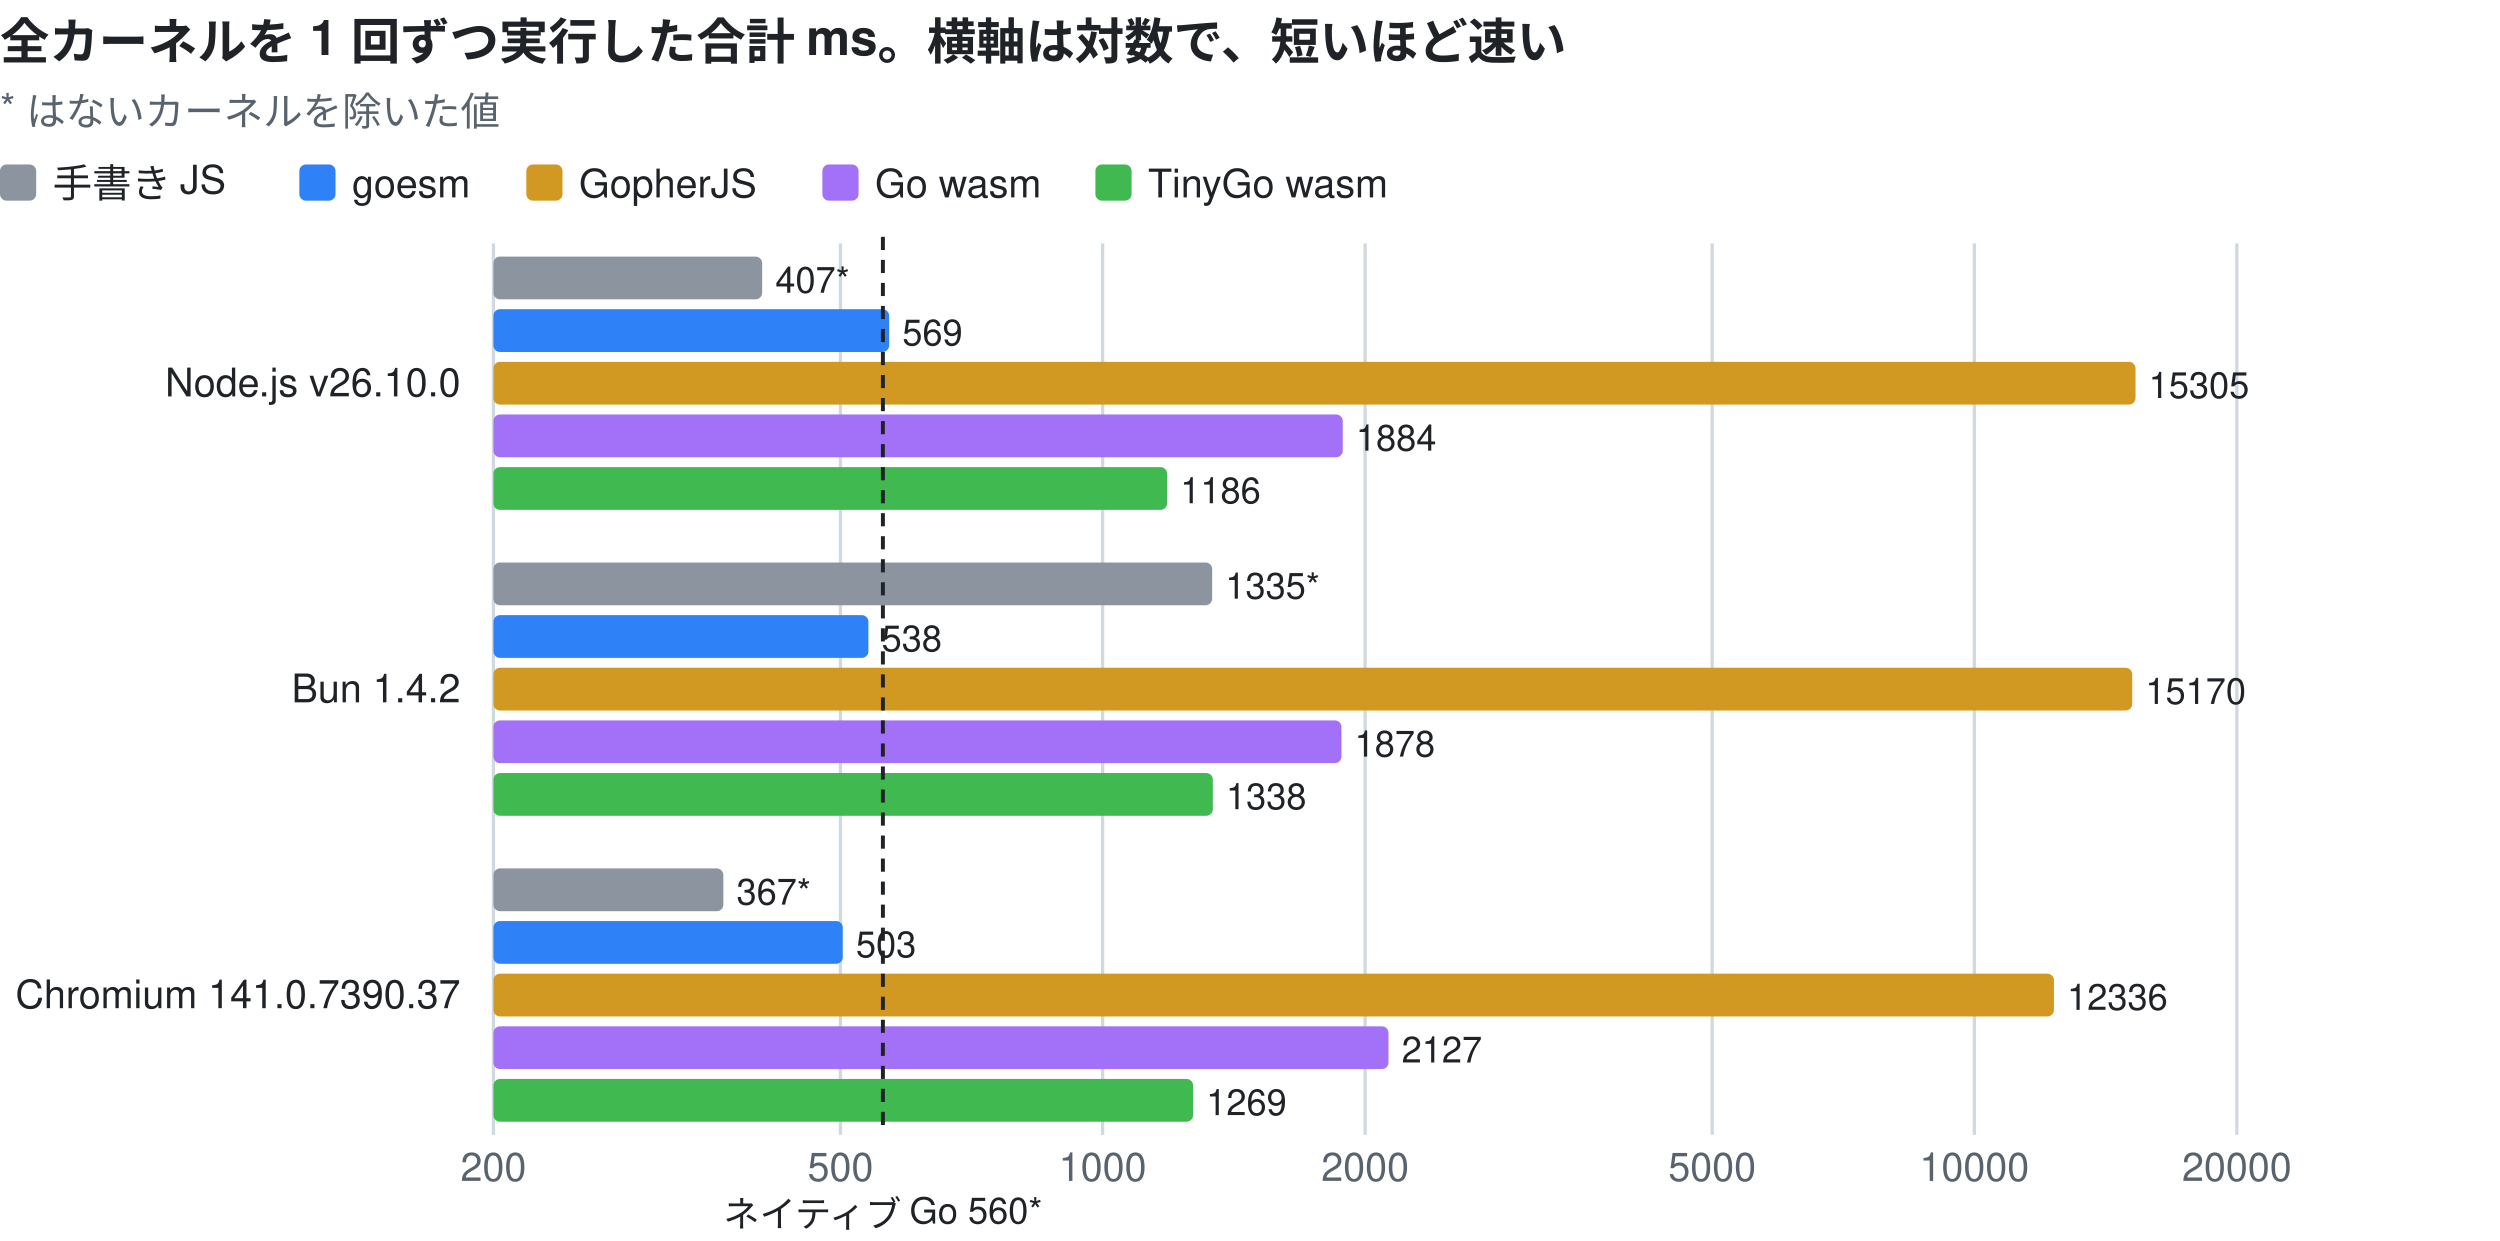
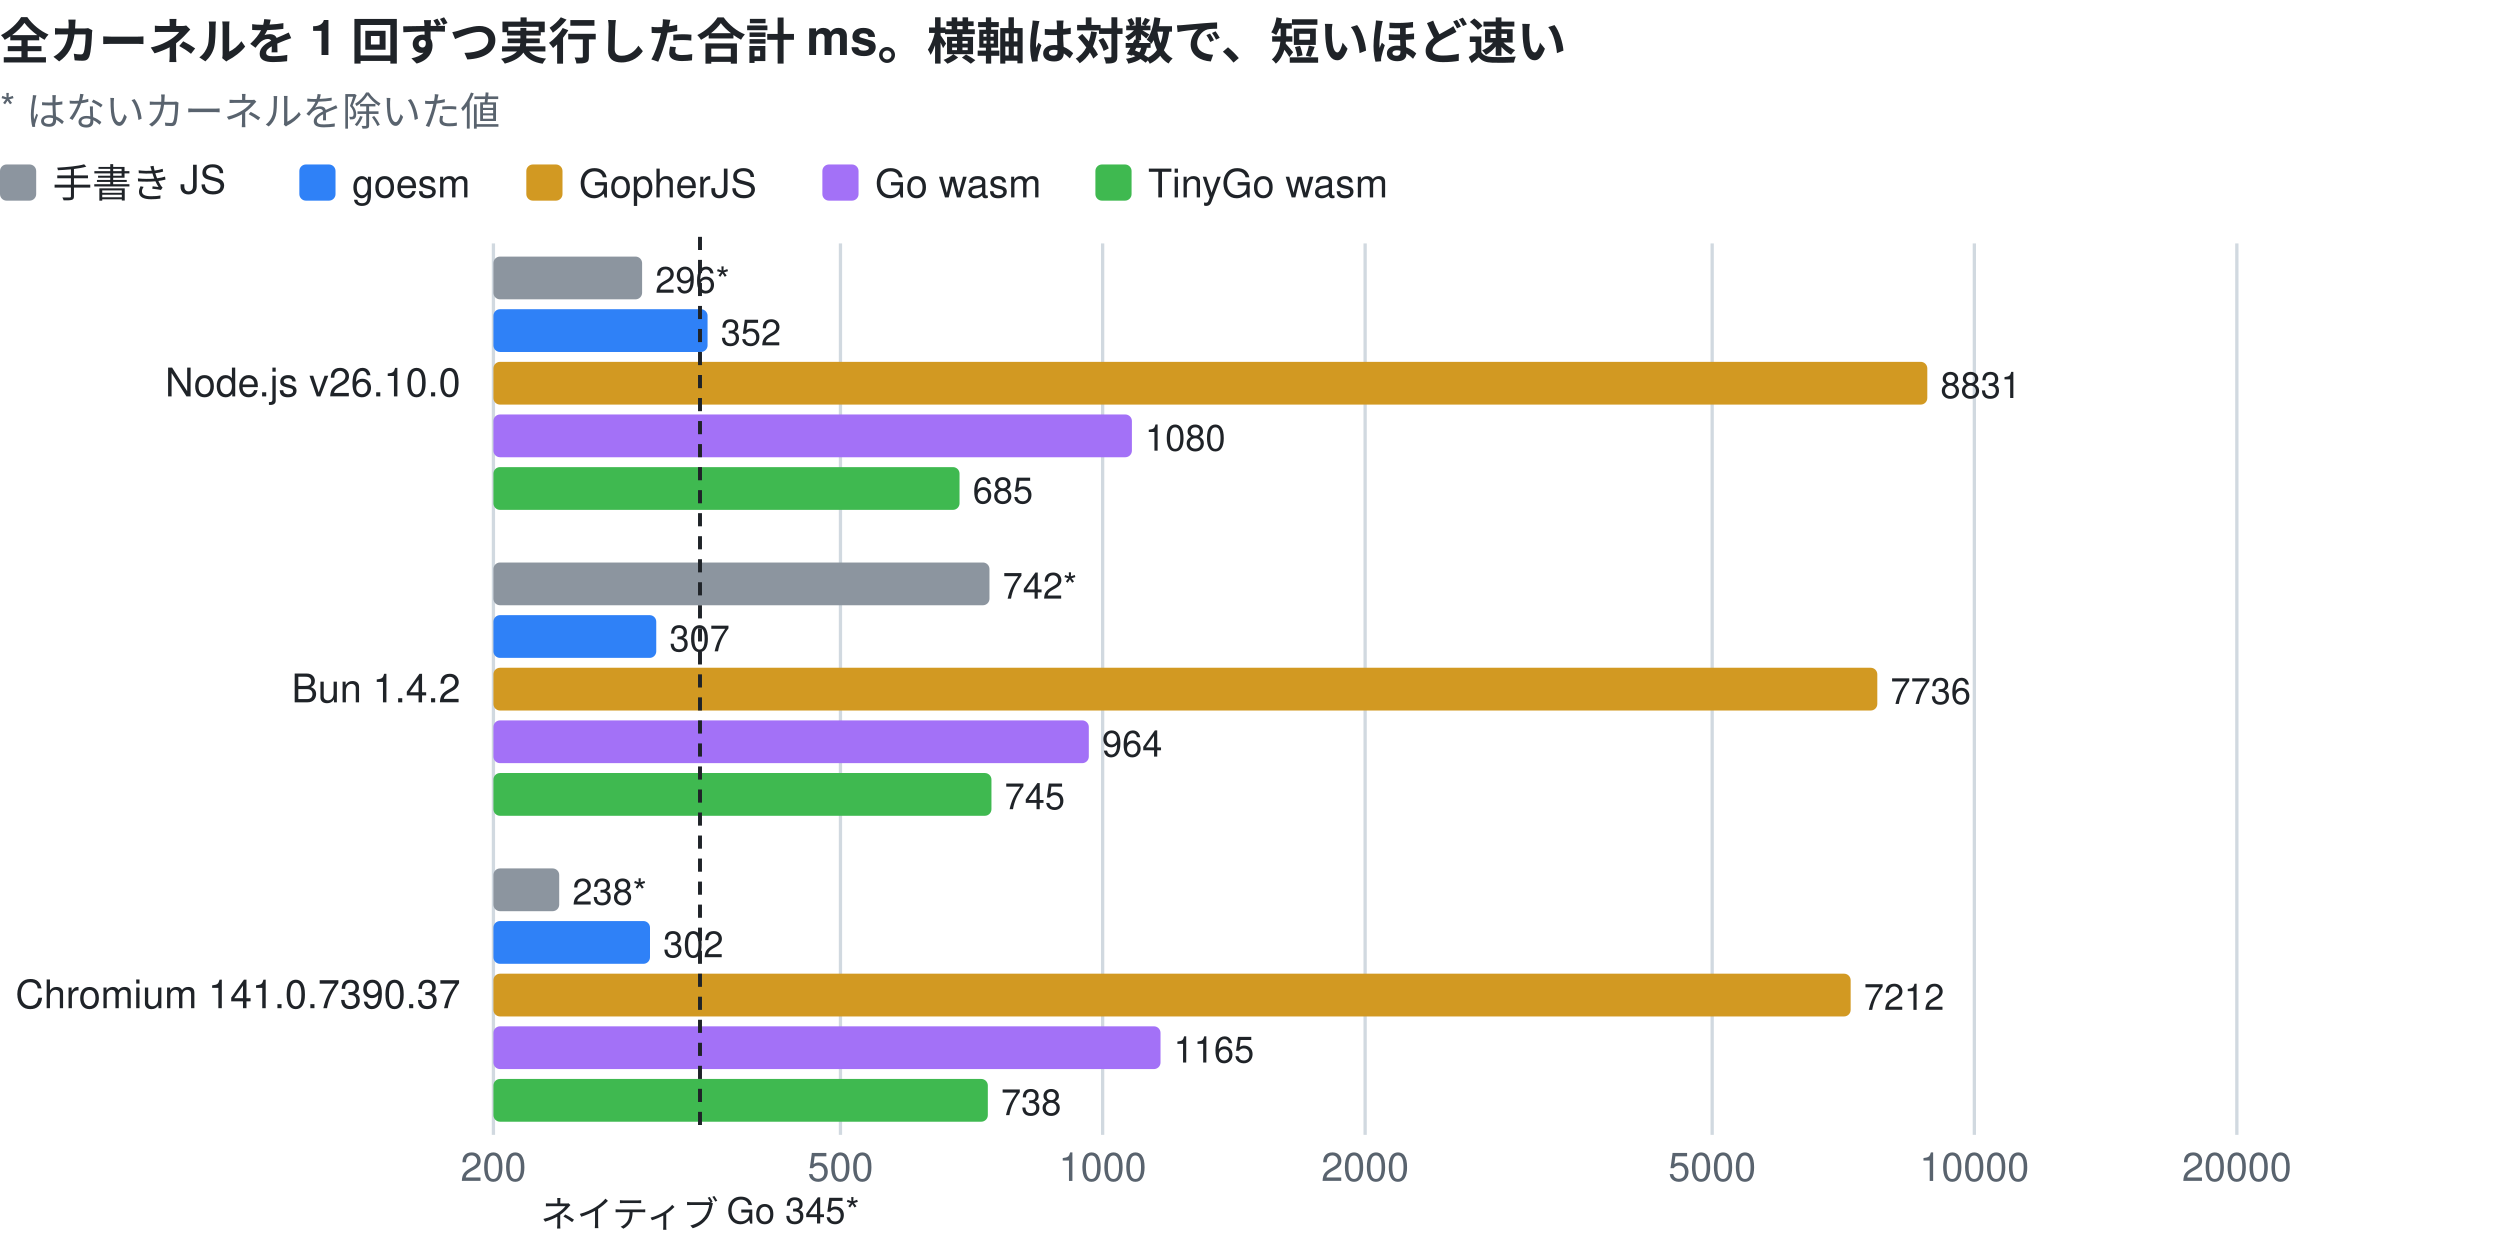
<svg xmlns="http://www.w3.org/2000/svg" width="760" height="377" viewBox="0 0 760 377" font-family="-apple-system, 'Segoe UI', Helvetica, Arial, 'Hiragino Sans', 'Noto Sans CJK JP', 'Yu Gothic', sans-serif" font-size="12">
  <style>.t{fill:#1f2328}.m{fill:#59636e}.g{stroke:#d1d9e0}.r{stroke:#1f2328}@media (prefers-color-scheme:dark){.t{fill:#f0f6fc}.m{fill:#9198a1}.g{stroke:#3d444d}.r{stroke:#f0f6fc}}</style>
  <text class="t" x="0" y="18" font-size="15" font-weight="600">全カーネルを 1 回ずつ実行した合計 ms。横軸は対数で、短いほど速い</text>
  <text class="m" x="0" y="37">* はないカーネルを除いた値</text>
  <rect x="0" y="50" width="11" height="11" rx="2" fill="#8c959f" />
  <text class="t" x="16" y="60">手書き JS</text>
  <rect x="91" y="50" width="11" height="11" rx="2" fill="#2f81f7" />
  <text class="t" x="107" y="60">goesm</text>
  <rect x="160" y="50" width="11" height="11" rx="2" fill="#d29922" />
  <text class="t" x="176" y="60">GopherJS</text>
  <rect x="250" y="50" width="11" height="11" rx="2" fill="#a371f7" />
  <text class="t" x="266" y="60">Go wasm</text>
  <rect x="333" y="50" width="11" height="11" rx="2" fill="#3fb950" />
  <text class="t" x="349" y="60">TinyGo wasm</text>
  <line class="g" x1="150.0" y1="74" x2="150.0" y2="345" />
  <text class="m" x="150.0" y="359" text-anchor="middle">200</text>
  <line class="g" x1="255.5" y1="74" x2="255.5" y2="345" />
  <text class="m" x="255.5" y="359" text-anchor="middle">500</text>
  <line class="g" x1="335.2" y1="74" x2="335.2" y2="345" />
  <text class="m" x="335.2" y="359" text-anchor="middle">1000</text>
  <line class="g" x1="415.0" y1="74" x2="415.0" y2="345" />
  <text class="m" x="415.0" y="359" text-anchor="middle">2000</text>
  <line class="g" x1="520.5" y1="74" x2="520.5" y2="345" />
  <text class="m" x="520.5" y="359" text-anchor="middle">5000</text>
  <line class="g" x1="600.2" y1="74" x2="600.2" y2="345" />
  <text class="m" x="600.2" y="359" text-anchor="middle">10000</text>
  <line class="g" x1="680.0" y1="74" x2="680.0" y2="345" />
  <text class="m" x="680.0" y="359" text-anchor="middle">20000</text>
  <text class="t" x="140" y="120.5" text-anchor="end">Node.js v26.10.0</text>
-   <rect x="150" y="78" width="81.7" height="13" rx="2" fill="#8c959f" />
-   <text class="t" x="235.7" y="89" font-size="11">407*</text>
-   <rect x="150" y="94" width="120.3" height="13" rx="2" fill="#2f81f7" />
-   <text class="t" x="274.3" y="105" font-size="11">569</text>
-   <rect x="150" y="110" width="499.2" height="13" rx="2" fill="#d29922" />
-   <text class="t" x="653.2" y="121" font-size="11">15305</text>
-   <rect x="150" y="126" width="258.2" height="13" rx="2" fill="#a371f7" />
-   <text class="t" x="412.2" y="137" font-size="11">1884</text>
-   <rect x="150" y="142" width="204.8" height="13" rx="2" fill="#3fb950" />
-   <text class="t" x="358.8" y="153" font-size="11">1186</text>
+   <rect x="150" y="78" width="45.2" height="13" rx="2" fill="#8c959f" />
+   <text class="t" x="199.2" y="89" font-size="11">296*</text>
+   <rect x="150" y="94" width="65.1" height="13" rx="2" fill="#2f81f7" />
+   <text class="t" x="219.1" y="105" font-size="11">352</text>
+   <rect x="150" y="110" width="435.9" height="13" rx="2" fill="#d29922" />
+   <text class="t" x="589.9" y="121" font-size="11">8831</text>
+   <rect x="150" y="126" width="194.1" height="13" rx="2" fill="#a371f7" />
+   <text class="t" x="348.1" y="137" font-size="11">1080</text>
+   <rect x="150" y="142" width="141.7" height="13" rx="2" fill="#3fb950" />
+   <text class="t" x="295.7" y="153" font-size="11">685</text>
  <text class="t" x="140" y="213.5" text-anchor="end">Bun 1.4.2</text>
-   <rect x="150" y="171" width="218.5" height="13" rx="2" fill="#8c959f" />
-   <text class="t" x="372.5" y="182" font-size="11">1335*</text>
-   <rect x="150" y="187" width="114.0" height="13" rx="2" fill="#2f81f7" />
-   <text class="t" x="268.0" y="198" font-size="11">538</text>
-   <rect x="150" y="203" width="498.2" height="13" rx="2" fill="#d29922" />
-   <text class="t" x="652.2" y="214" font-size="11">15170</text>
-   <rect x="150" y="219" width="257.8" height="13" rx="2" fill="#a371f7" />
-   <text class="t" x="411.8" y="230" font-size="11">1878</text>
-   <rect x="150" y="235" width="218.7" height="13" rx="2" fill="#3fb950" />
-   <text class="t" x="372.7" y="246" font-size="11">1338</text>
+   <rect x="150" y="171" width="150.8" height="13" rx="2" fill="#8c959f" />
+   <text class="t" x="304.8" y="182" font-size="11">742*</text>
+   <rect x="150" y="187" width="49.5" height="13" rx="2" fill="#2f81f7" />
+   <text class="t" x="203.5" y="198" font-size="11">307</text>
+   <rect x="150" y="203" width="420.7" height="13" rx="2" fill="#d29922" />
+   <text class="t" x="574.7" y="214" font-size="11">7736</text>
+   <rect x="150" y="219" width="181.0" height="13" rx="2" fill="#a371f7" />
+   <text class="t" x="335.0" y="230" font-size="11">964</text>
+   <rect x="150" y="235" width="151.4" height="13" rx="2" fill="#3fb950" />
+   <text class="t" x="305.4" y="246" font-size="11">745</text>
  <text class="t" x="140" y="306.5" text-anchor="end">Chromium 141.0.7390.37</text>
-   <rect x="150" y="264" width="69.9" height="13" rx="2" fill="#8c959f" />
-   <text class="t" x="223.9" y="275" font-size="11">367*</text>
-   <rect x="150" y="280" width="106.2" height="13" rx="2" fill="#2f81f7" />
-   <text class="t" x="260.2" y="291" font-size="11">503</text>
-   <rect x="150" y="296" width="474.4" height="13" rx="2" fill="#d29922" />
-   <text class="t" x="628.4" y="307" font-size="11">12336</text>
-   <rect x="150" y="312" width="272.1" height="13" rx="2" fill="#a371f7" />
-   <text class="t" x="426.1" y="323" font-size="11">2127</text>
-   <rect x="150" y="328" width="212.7" height="13" rx="2" fill="#3fb950" />
-   <text class="t" x="366.7" y="339" font-size="11">1269</text>
-   <line class="r" x1="268.4" y1="72" x2="268.4" y2="345" stroke-dasharray="4 3" stroke-width="1.2" />
-   <text class="t" x="268.4" y="373" text-anchor="middle" font-size="11">ネイティブ Go 560*</text>
+   <rect x="150" y="264" width="20.0" height="13" rx="2" fill="#8c959f" />
+   <text class="t" x="174.0" y="275" font-size="11">238*</text>
+   <rect x="150" y="280" width="47.6" height="13" rx="2" fill="#2f81f7" />
+   <text class="t" x="201.6" y="291" font-size="11">302</text>
+   <rect x="150" y="296" width="412.6" height="13" rx="2" fill="#d29922" />
+   <text class="t" x="566.6" y="307" font-size="11">7212</text>
+   <rect x="150" y="312" width="202.8" height="13" rx="2" fill="#a371f7" />
+   <text class="t" x="356.8" y="323" font-size="11">1165</text>
+   <rect x="150" y="328" width="150.3" height="13" rx="2" fill="#3fb950" />
+   <text class="t" x="304.3" y="339" font-size="11">738</text>
+   <line class="r" x1="212.8" y1="72" x2="212.8" y2="345" stroke-dasharray="4 3" stroke-width="1.2" />
+   <text class="t" x="212.8" y="373" text-anchor="middle" font-size="11">ネイティブ Go 345*</text>
</svg>
